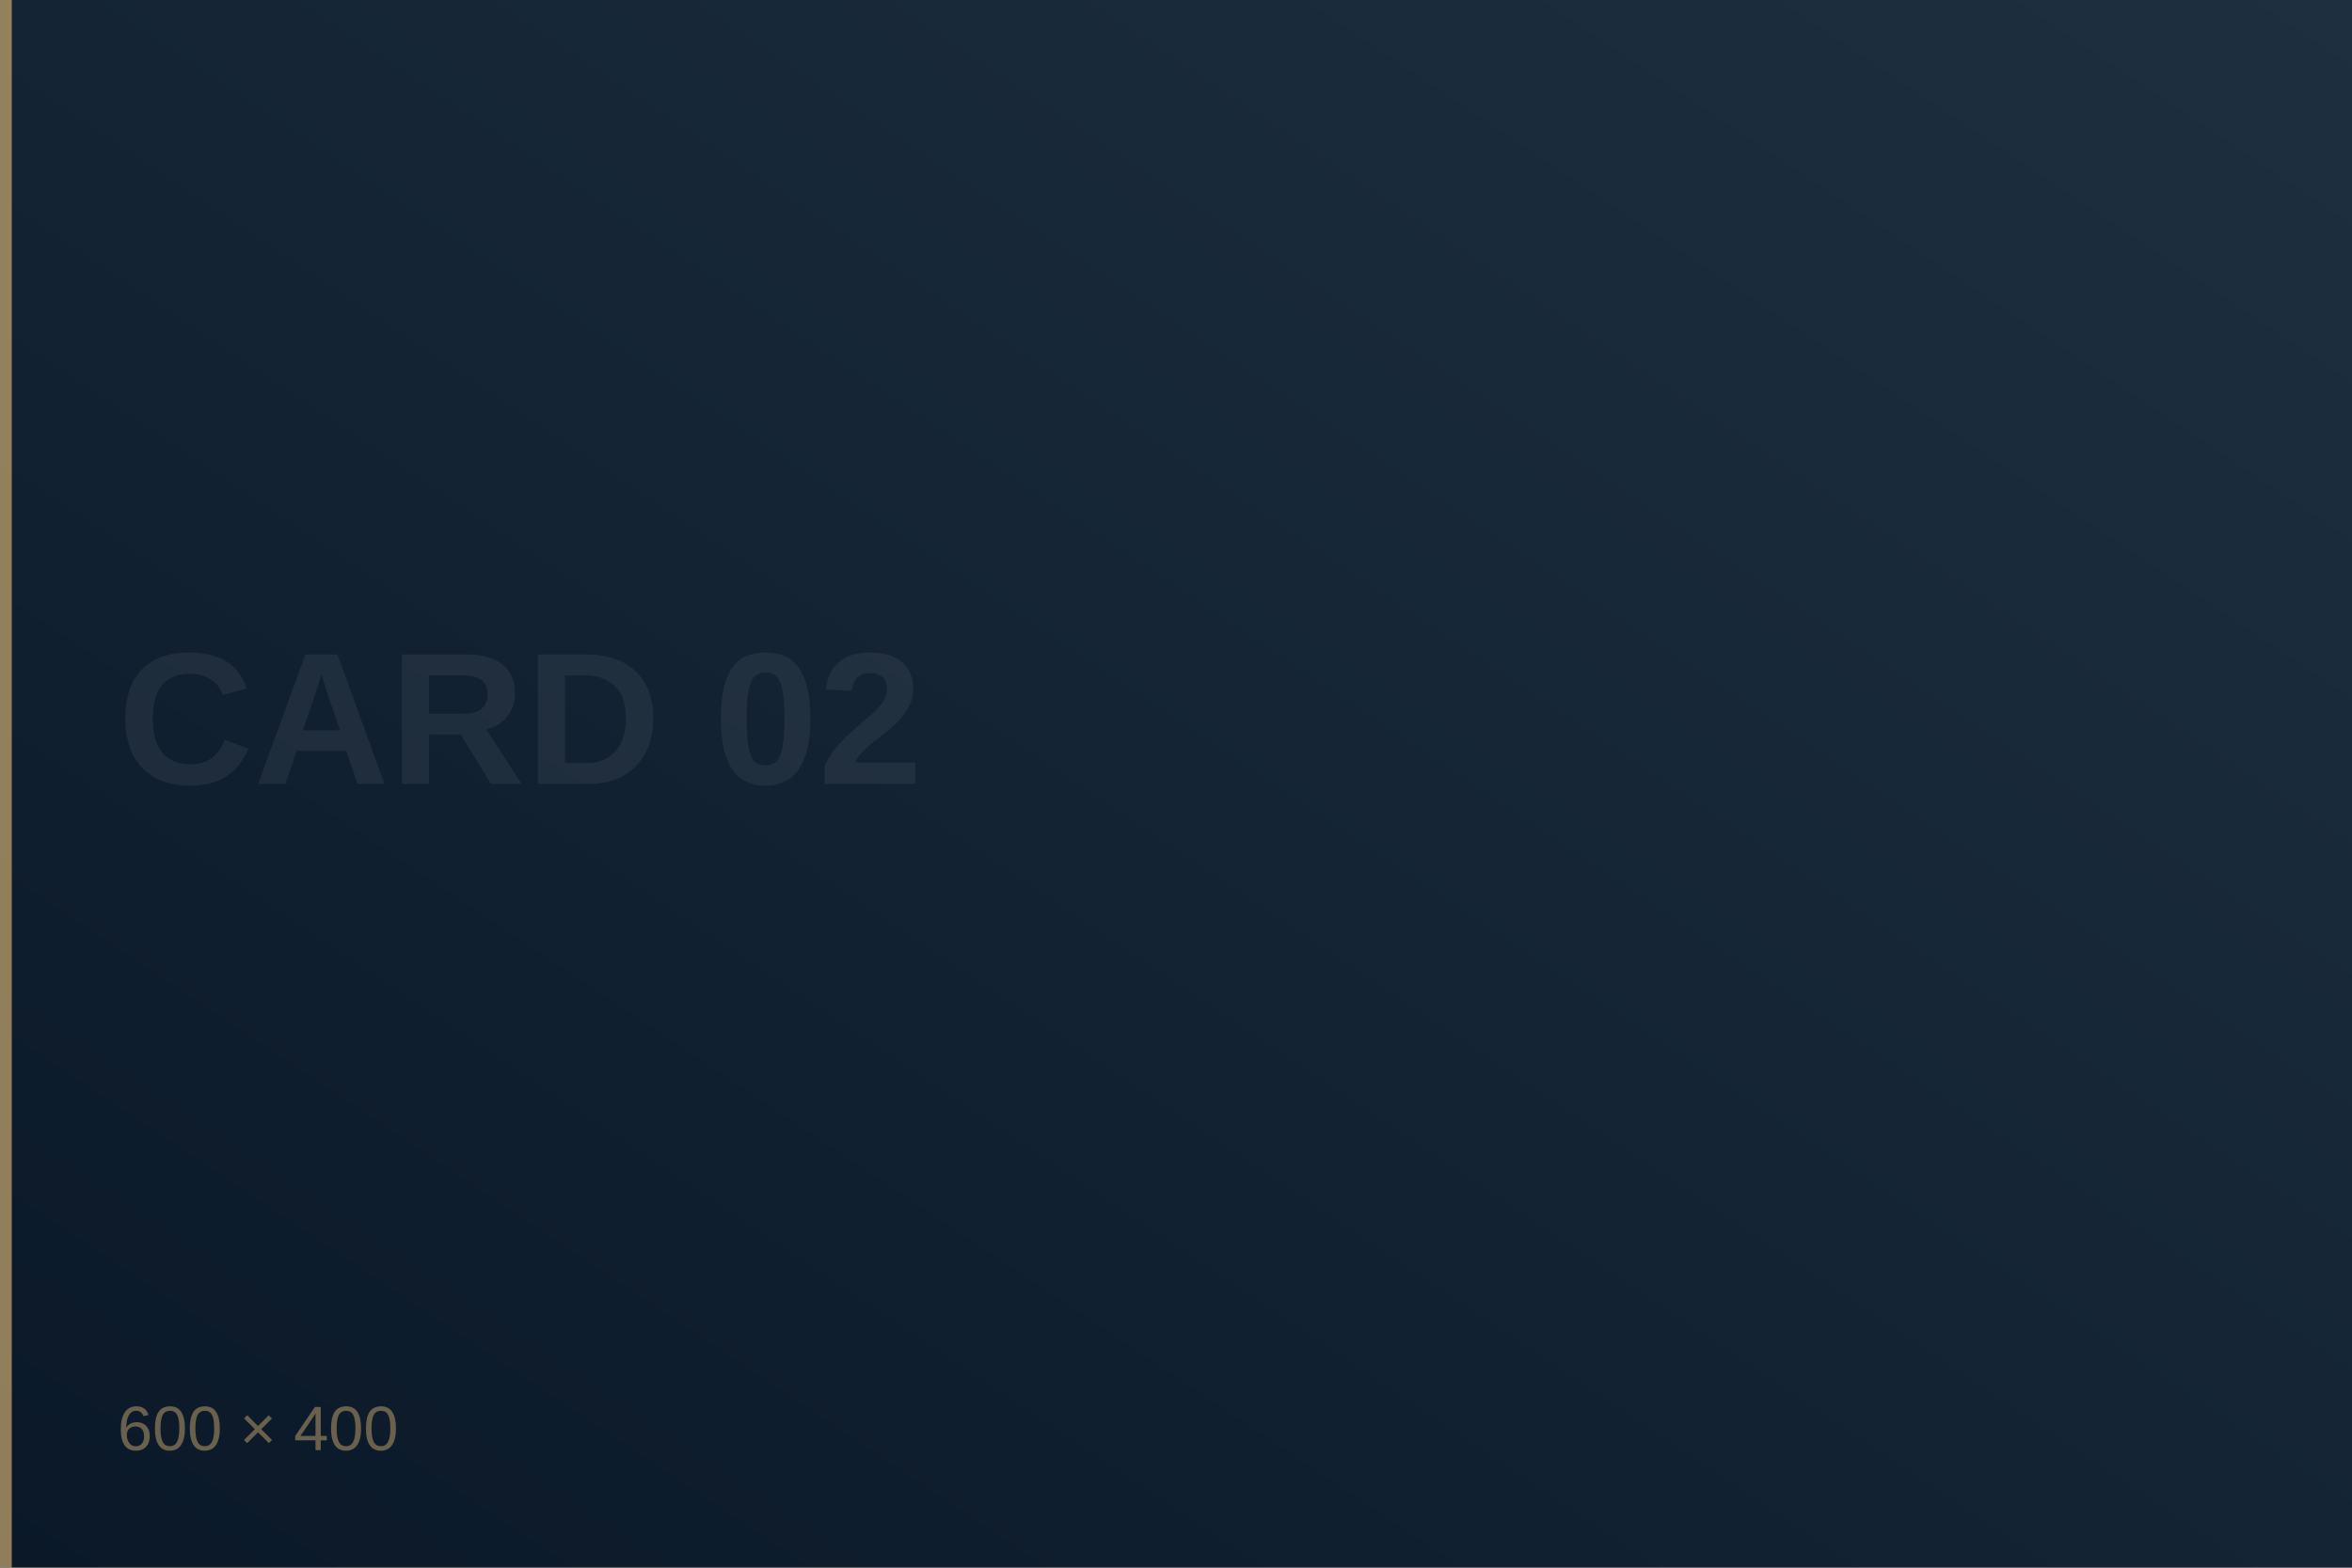
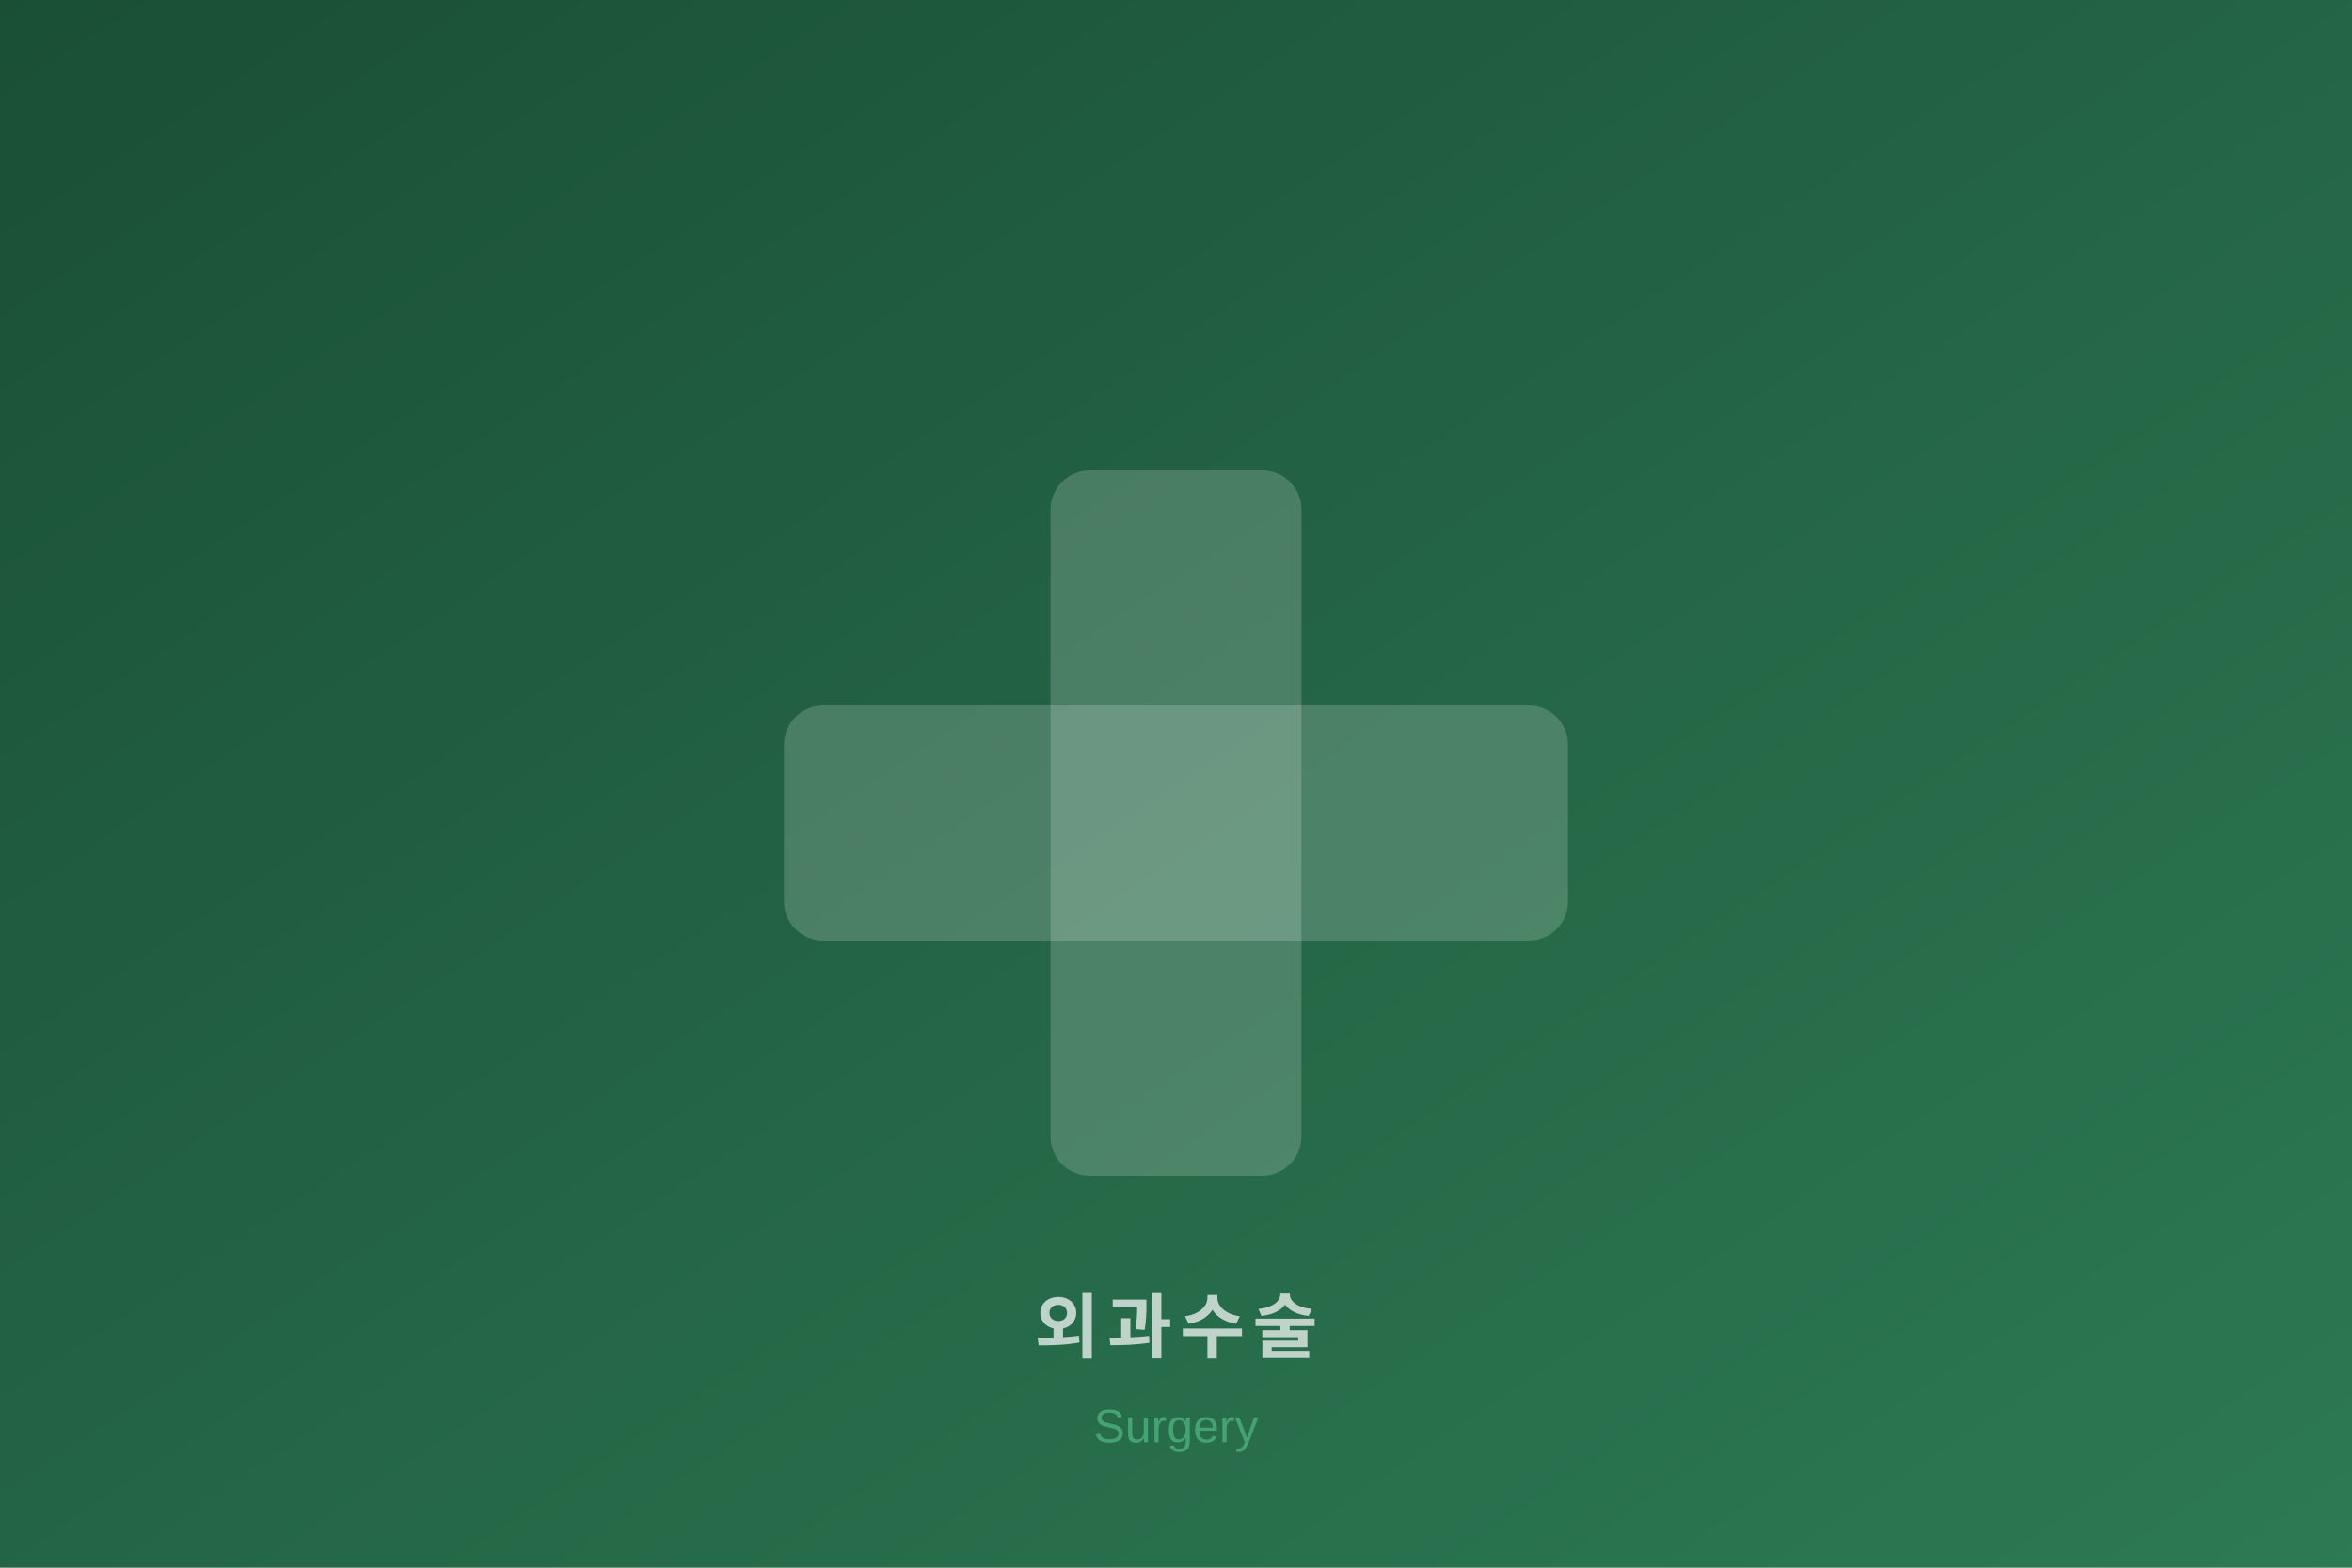
<svg xmlns="http://www.w3.org/2000/svg" viewBox="0 0 600 400" width="600" height="400">
  <defs>
-     <linearGradient id="g" x1="100%" y1="0%" x2="0%" y2="100%">
-       <stop offset="0%" style="stop-color:#1e3040" />
-       <stop offset="100%" style="stop-color:#0a1828" />
+     <linearGradient id="g" x1="0%" y1="0%" x2="100%" y2="100%">
+       <stop offset="0%" style="stop-color:#1a4f35" />
+       <stop offset="100%" style="stop-color:#2d7a54" />
    </linearGradient>
  </defs>
  <rect width="600" height="400" fill="url(#g)" />
-   <rect x="0" y="0" width="3" height="400" fill="#c8a96e" opacity="0.7" />
-   <text x="30" y="200" font-family="Arial,sans-serif" font-size="48" font-weight="900" fill="rgba(255,255,255,0.06)">CARD 02</text>
-   <text x="30" y="370" font-family="Arial,sans-serif" font-size="16" fill="rgba(200,169,110,0.5)">600 × 400</text>
+   <rect x="268" y="120" width="64" height="180" rx="10" fill="rgba(255,255,255,0.18)" />
+   <rect x="200" y="180" width="200" height="60" rx="10" fill="rgba(255,255,255,0.18)" />
+   <text x="300" y="345" font-family="Arial,sans-serif" font-size="18" font-weight="700" fill="rgba(255,255,255,0.7)" text-anchor="middle" letter-spacing="2">외과수술</text>
+   <text x="300" y="368" font-family="Arial,sans-serif" font-size="12" fill="rgba(76,175,125,0.8)" text-anchor="middle">Surgery</text>
</svg>
